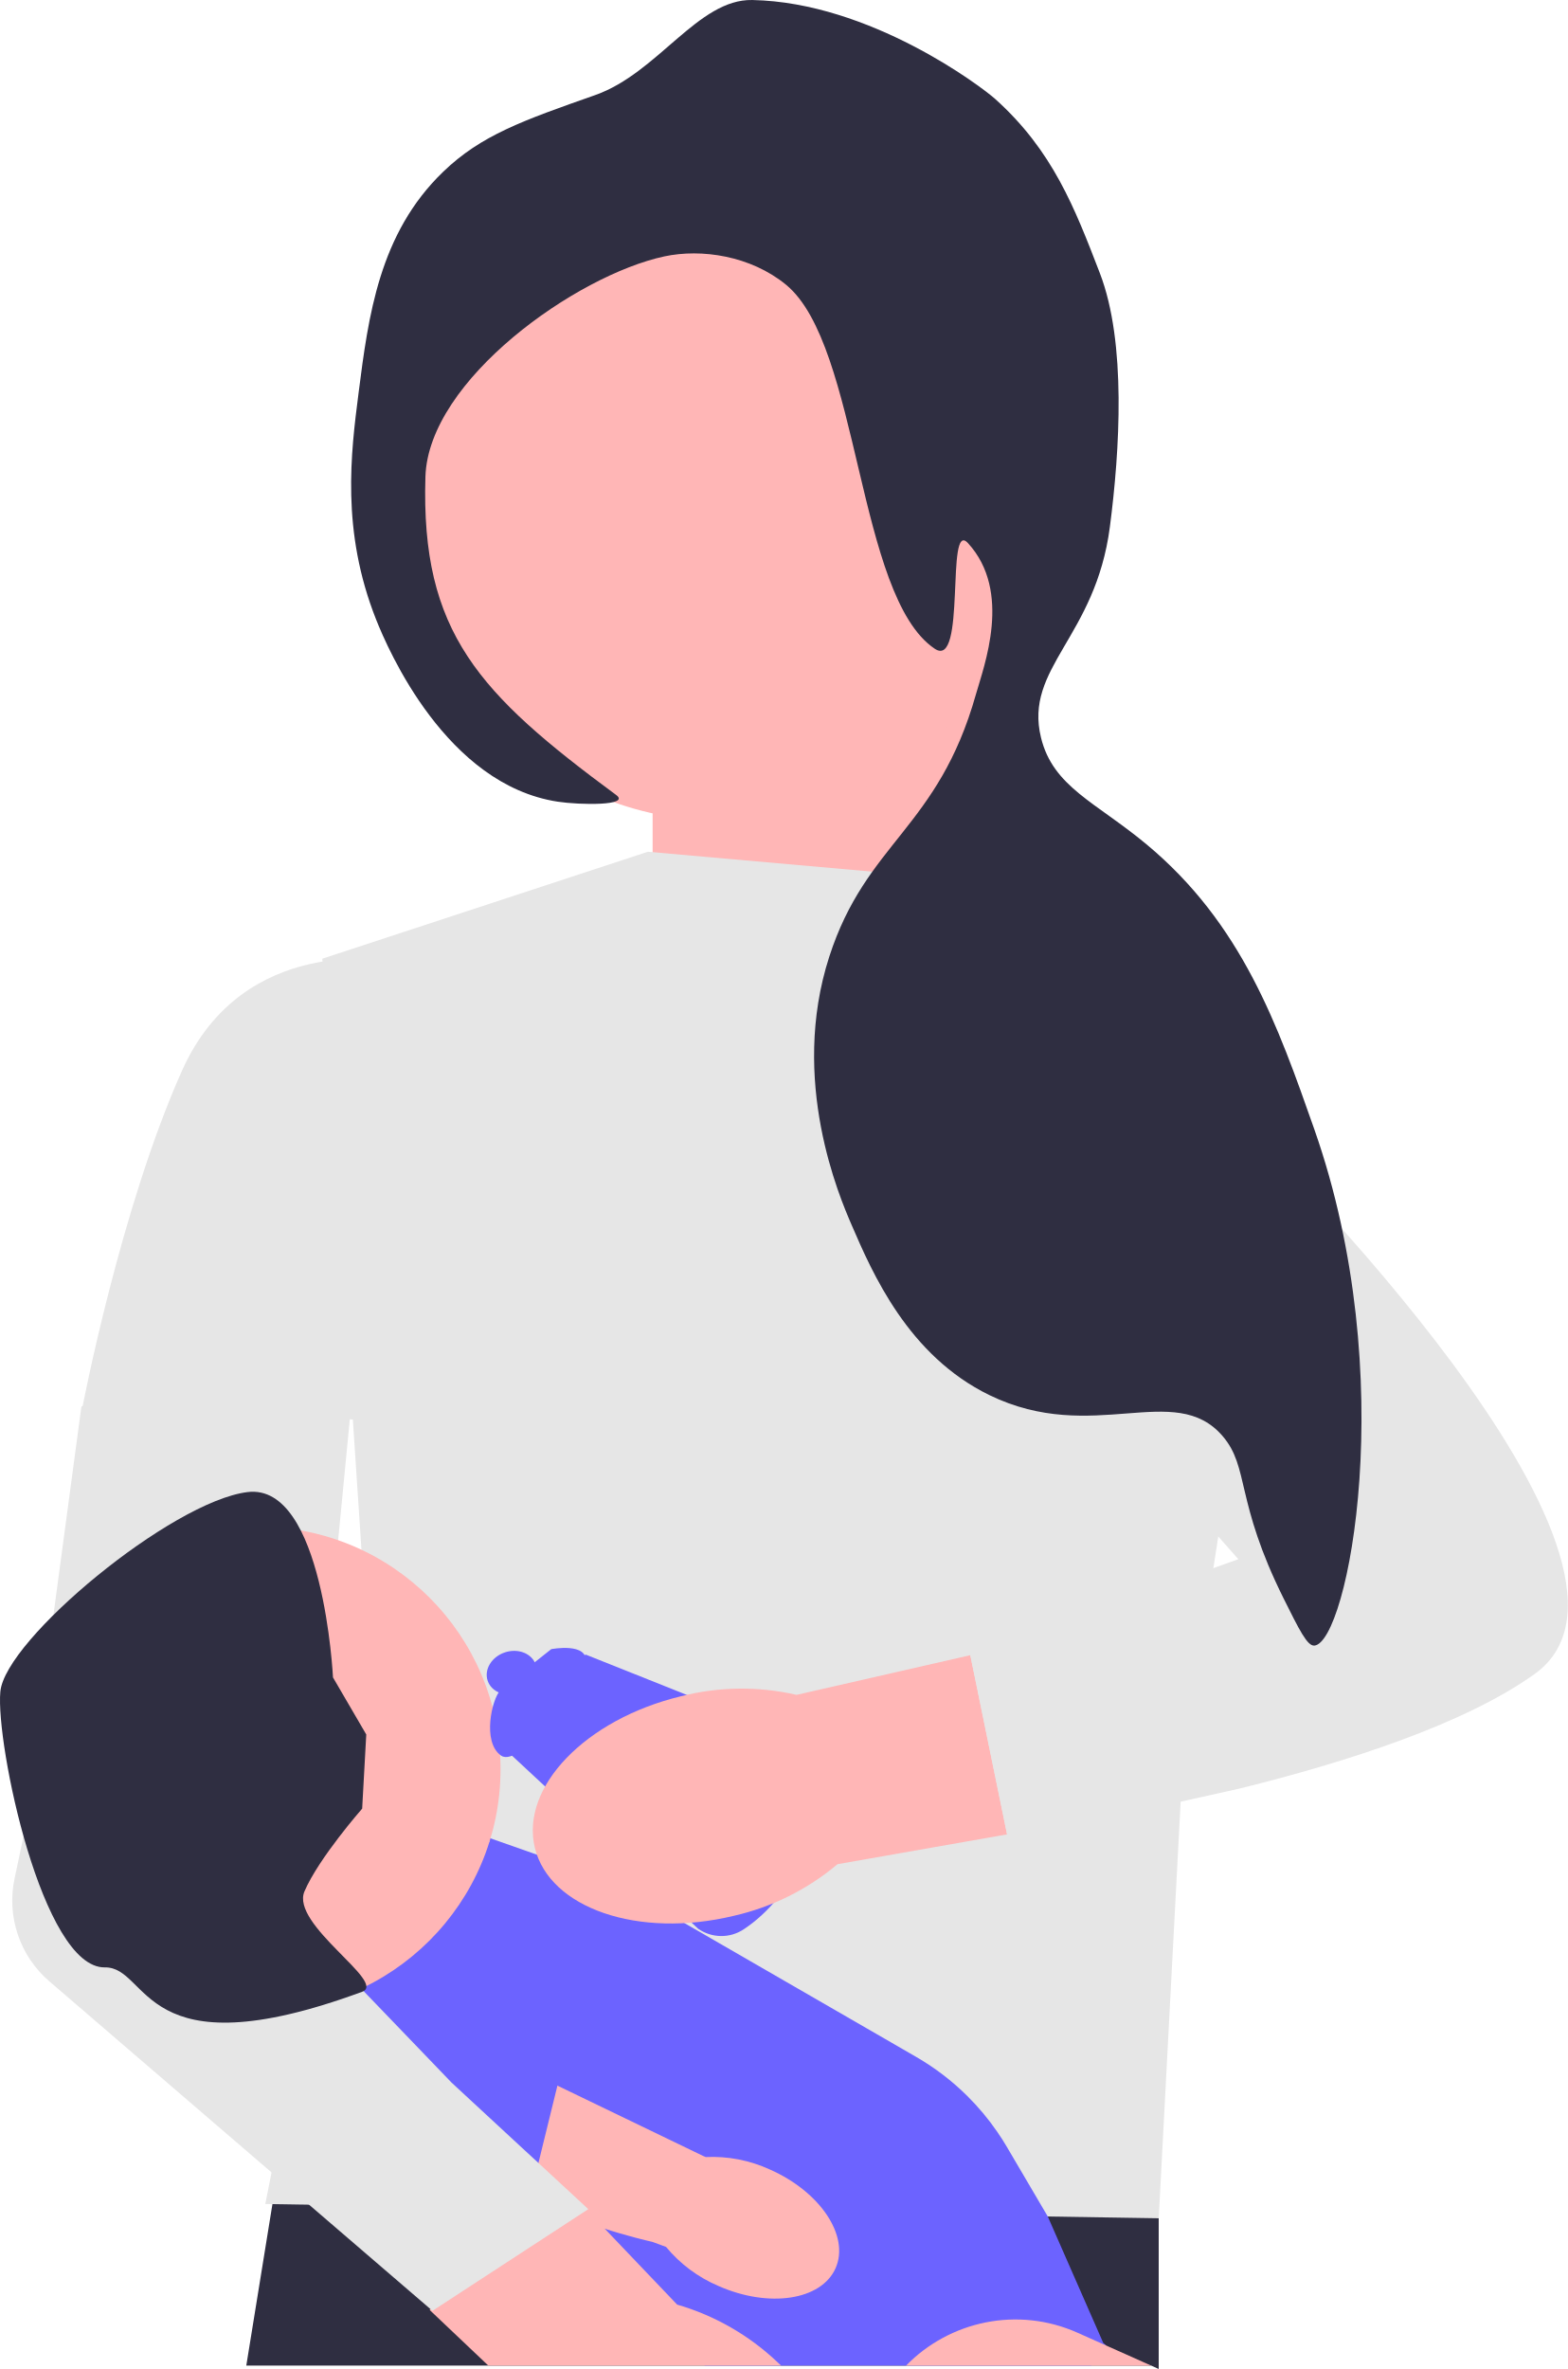
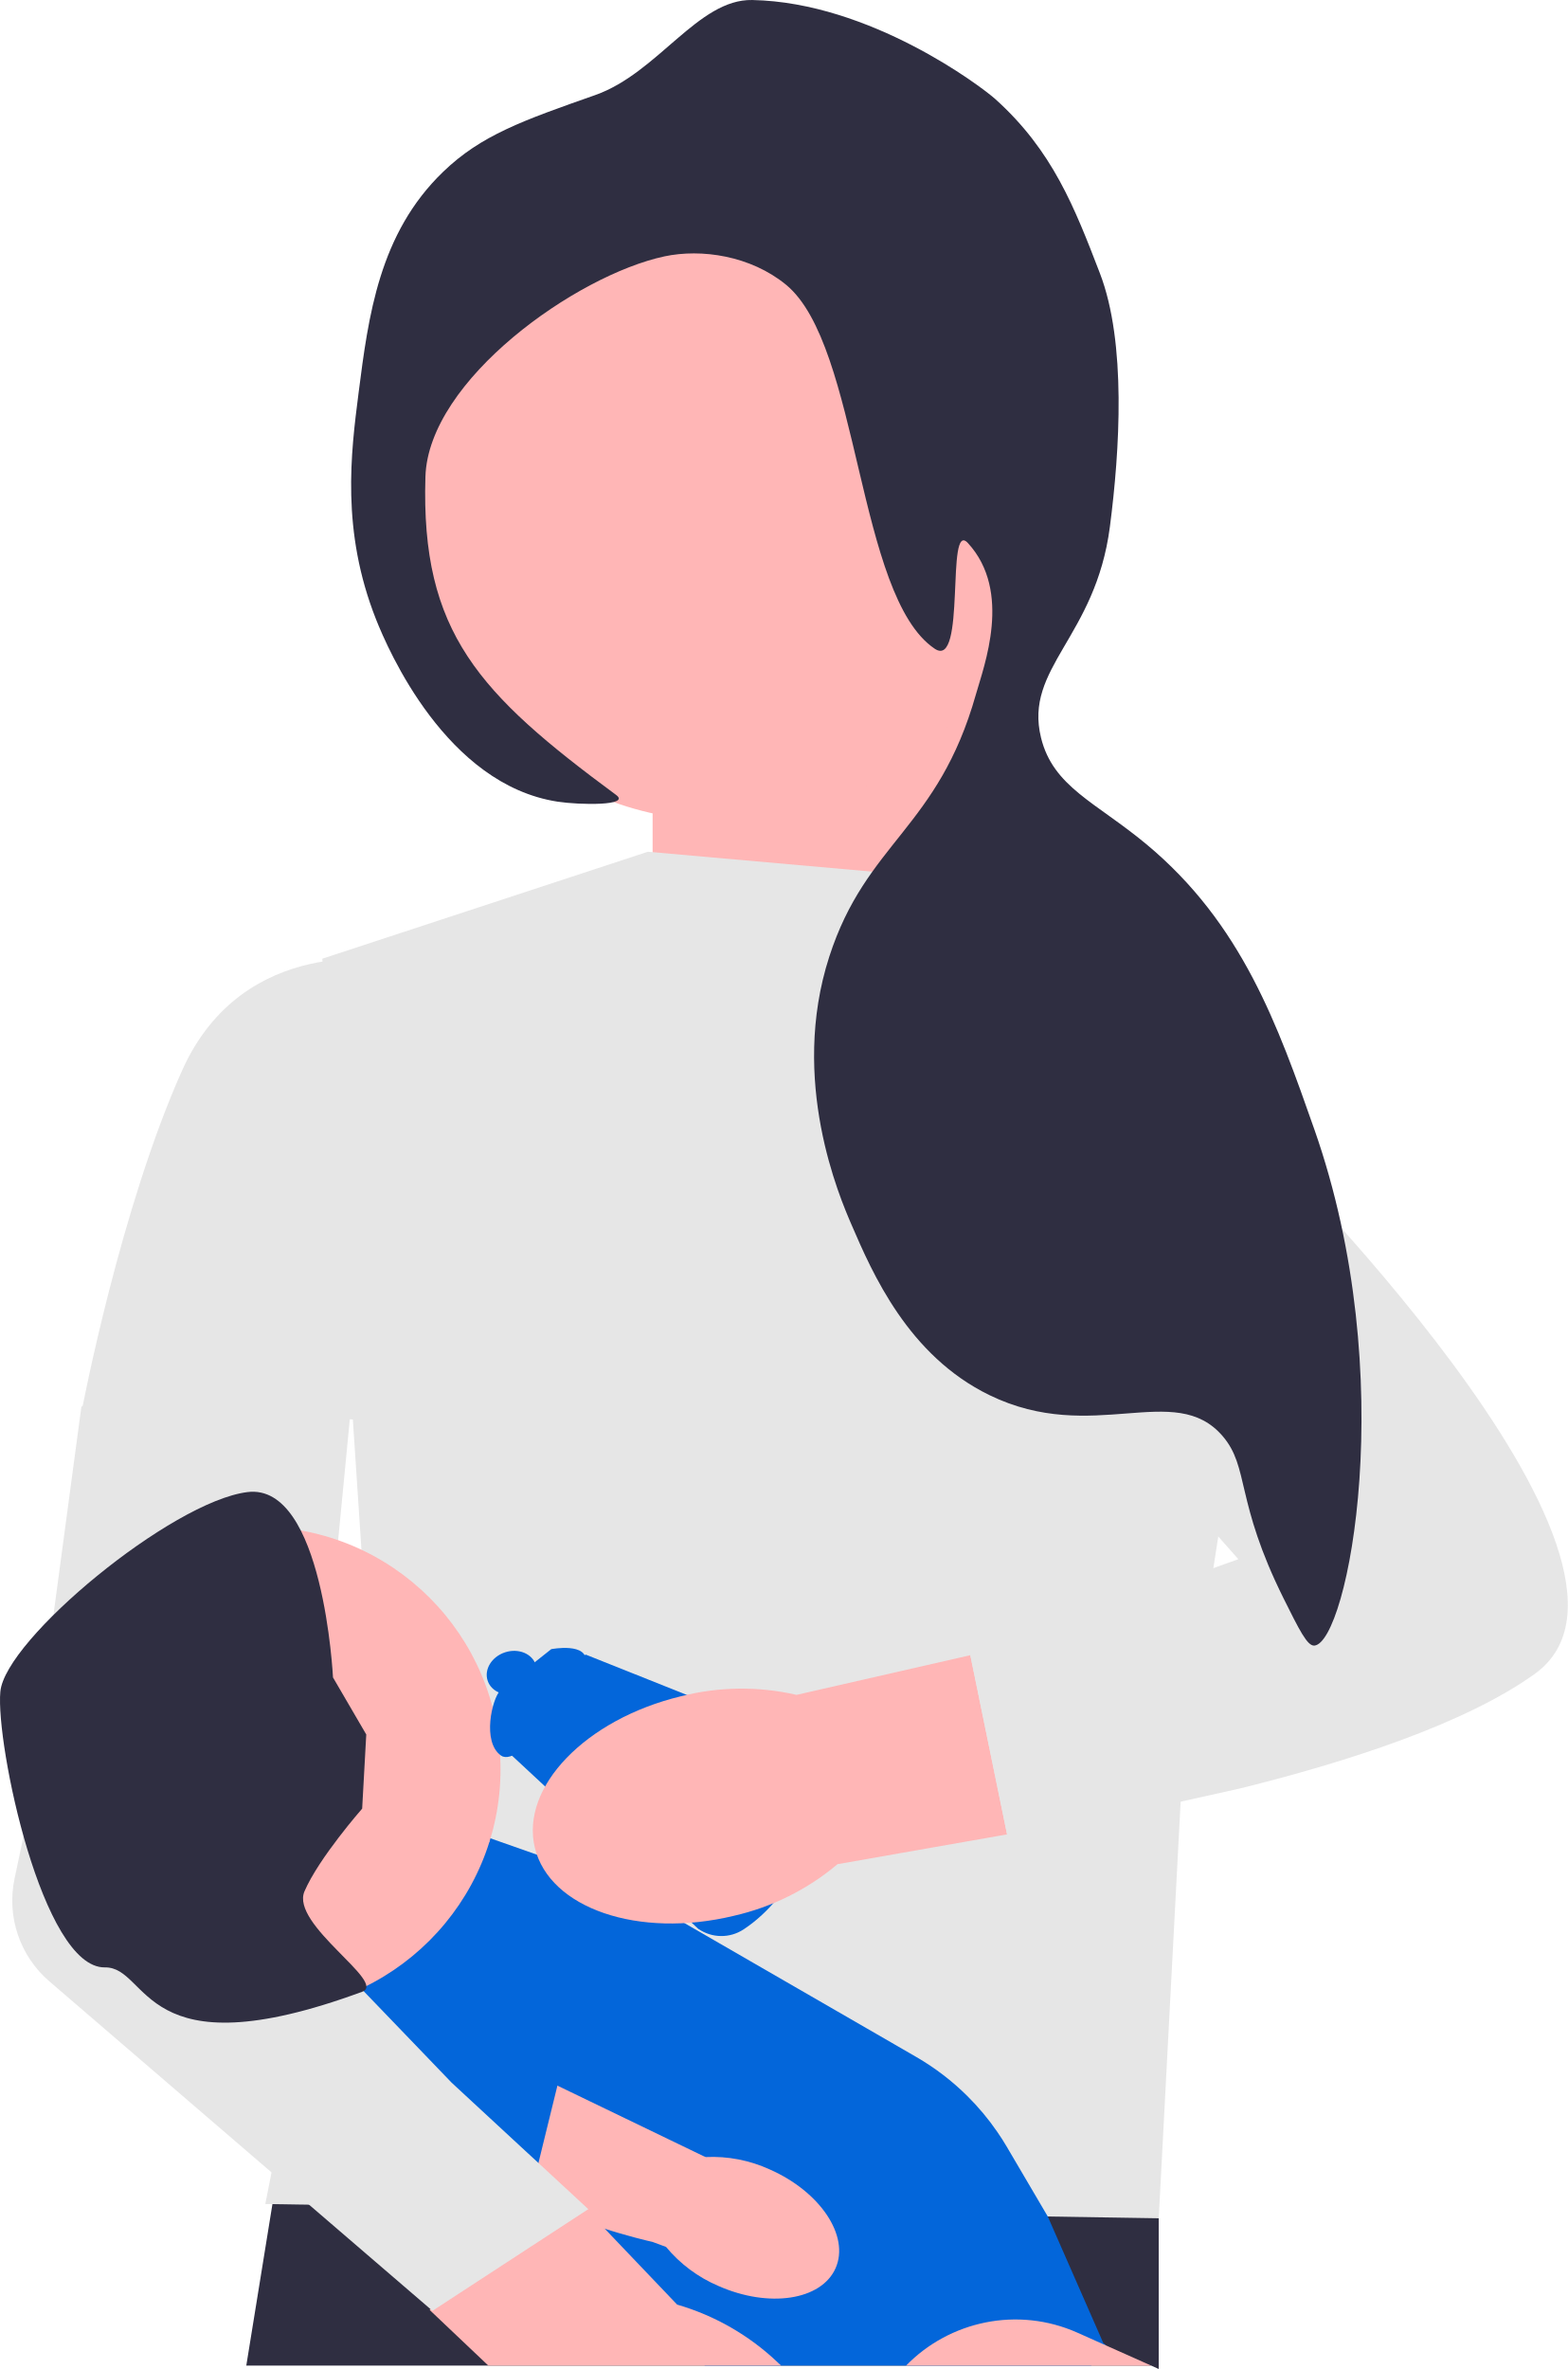
<svg xmlns="http://www.w3.org/2000/svg" width="401.999" height="607.32" viewBox="0 0 401.999 607.32">
  <polygon points="263.596 237.852 256.285 161.086 167.333 170.834 167.333 236.634 263.596 237.852" fill="#ffb6b6" />
  <polygon points="297.101 550.4 297.101 607.32 295.181 606.45 63.151 606.45 69.851 565.06 70.981 558.08 71.871 552.61 114.131 552.2 114.171 552.19 131.041 552.03 135.331 551.99 138.681 551.95 189.341 551.46 258.401 550.78 297.101 550.4" fill="#2f2e41" />
  <polygon points="166.115 218.356 262.378 226.886 328.028 293.206 303.198 452.921 297.106 568.68 68.024 565.025 94.832 429.769 82.646 245.773 166.115 218.356" fill="#e6e6e6" />
-   <path d="M283.631,601.3l-3.85,5.15h-99.06c-9.04-8.97-23.78-21.19-39.72-33.68-2.16-1.71-4.35-3.41-6.55-5.11-.69-.54-1.38-1.07-2.07-1.6l-.01-.01c-3.61-2.79-7.24-5.57-10.84-8.3-2.47-1.88-4.93-3.74-7.36-5.56-.01-.01-.02-.02-.04-.03-.78-.59-1.57-1.18-2.35-1.76-14.32-10.74-27.36-20.21-35.66-26.22h-.01c-2.43-1.75-4.46-3.2-5.98-4.3-2.14-1.54-3.33-2.38-3.33-2.38l2.45-1.91c.02,.01,.02,0,.02,0l10-7.73,.1-.08,6.48-5.01,39.67-30.69-1.65-1.47,32.89,11.58,36.25,20.93,31.88,18.4,10,5.78c4.82,2.78,9.23,6.16,13.14,10.04,2.82,2.8,5.39,5.86,7.64,9.14,.89,1.27,1.72,2.58,2.51,3.92l.22,.38,10.26,17.45,14.21,32.38,.76,.69Z" fill="#6c63ff" />
+   <path d="M283.631,601.3l-3.85,5.15h-99.06c-9.04-8.97-23.78-21.19-39.72-33.68-2.16-1.71-4.35-3.41-6.55-5.11-.69-.54-1.38-1.07-2.07-1.6l-.01-.01c-3.61-2.79-7.24-5.57-10.84-8.3-2.47-1.88-4.93-3.74-7.36-5.56-.01-.01-.02-.02-.04-.03-.78-.59-1.57-1.18-2.35-1.76-14.32-10.74-27.36-20.21-35.66-26.22h-.01c-2.43-1.75-4.46-3.2-5.98-4.3-2.14-1.54-3.33-2.38-3.33-2.38l2.45-1.91c.02,.01,.02,0,.02,0l10-7.73,.1-.08,6.48-5.01,39.67-30.69-1.65-1.47,32.89,11.58,36.25,20.93,31.88,18.4,10,5.78c4.82,2.78,9.23,6.16,13.14,10.04,2.82,2.8,5.39,5.86,7.64,9.14,.89,1.27,1.72,2.58,2.51,3.92l.22,.38,10.26,17.45,14.21,32.38,.76,.69Z" fill="#0366da" />
  <path d="M232.317,606.454h62.863l-11.552-5.154-7.311-3.266c-15.451-6.897-32.912-2.961-44.001,8.42l0,0Z" fill="#ffb6b6" />
  <circle cx="185.002" cy="128.795" r="81.641" fill="#ffb6b6" />
  <path d="M100.315,246.382s-37.774-7.311-53.615,28.026c-15.841,35.337-25.589,86.515-25.589,86.515l85.296,3.656-6.093-118.196v0Z" fill="#e6e6e6" />
  <path d="M200.291,606.45H125.211l-15.05-14.27-.04,.03,.25-.25,24.08-24.3,1.53-1.55,7-7.05,.18-.19,2.89,3.03,4.23,4.44,.22,.23,23.12,24.24c9.65,2.8,18.48,7.88,25.76,14.79,.31,.28,.61,.57,.91,.85h0Z" fill="#ffb6b6" />
  <path d="M118.097,548.435l14.803,13.629c13.868,7.878,31.887,12.11,34.419,12.68l3.453,1.272c3.611,4.362,8.215,7.795,13.426,10.013,12.957,5.726,26.414,3.683,30.057-4.564h0c3.643-8.246-3.908-19.571-16.87-25.297-5.146-2.359-10.783-3.45-16.438-3.184l-.654-.279-40.126-19.36" fill="#ffb6b6" />
-   <path d="M140.526,483.993c2.437,0-38.993,45.085-38.993,45.085l35.908,27.935,12.833-52.305-9.748-20.715v-0Z" fill="#6c63ff" />
+   <path d="M140.526,483.993c2.437,0-38.993,45.085-38.993,45.085l35.908,27.935,12.833-52.305-9.748-20.715v-0Z" fill="#0366da" />
  <path d="M150.847,566.341l-12.782-11.832-4.448-4.106-17.815-16.487-9.578-9.967-13.623-14.159-6.751-7.019-4.557-4.728-4.131-4.301,1.669-17.327,3.448-35.703,4.423-45.853,3.448-35.739,.414-4.289-14.695-21.221-55,27-14.651,109.224-2.486,11.771v0c-2.059,9.739,1.353,19.826,8.9,26.315l50.515,43.433,6.483,5.569,9.626,8.286,31.633,27.197,39.955-26.064-0-0Z" fill="#e6e6e6" />
  <circle cx="66.196" cy="453.53" r="62.145" fill="#ffb6b6" />
  <path d="M92.861,463.668l1.051-19.012-8.53-14.622s-2.437-49.959-21.933-47.522C43.952,384.949,1.304,420.286,.085,433.689c-1.219,13.404,10.786,70.92,26.807,70.674,11.559-.177,8.979,27.246,65.979,6.246,6.468-2.383-18.457-17.213-14.801-25.742s14.79-21.199,14.79-21.199c0,0,0,0,0,0Z" fill="#2f2e41" />
  <g>
    <path d="M156.583,281.546s69.479-68.636,96.957-56.361c27.478,12.275,74.266,70.352,74.266,70.352l-67.474,54.64-103.749-68.63Z" fill="#e6e6e6" />
    <g>
      <g>
-         <path d="M141.345,422.778s9.644-1.872,8.843,3.518-16.723,27.265-21.713,23.768c-4.99-3.496-2.229-14.655-.292-16.571,1.937-1.916,13.162-10.715,13.162-10.715h-0Z" fill="#6c63ff" />
-         <path d="M150.208,424.184c-8.507,3.258-18.766,20.488-20.377,24.551l49.197,45.736c3.537,2.43,8.12,2.478,11.674,.123,13.536-8.967,19.387-26.489,21.67-36.137,1.09-4.608-1.096-9.378-5.315-11.602,0,0-56.849-22.672-56.849-22.672h-0Z" fill="#6c63ff" />
+         <path d="M141.345,422.778s9.644-1.872,8.843,3.518-16.723,27.265-21.713,23.768c-4.99-3.496-2.229-14.655-.292-16.571,1.937-1.916,13.162-10.715,13.162-10.715h-0Z" fill="#0366da" />
+         <path d="M150.208,424.184c-8.507,3.258-18.766,20.488-20.377,24.551l49.197,45.736c3.537,2.43,8.12,2.478,11.674,.123,13.536-8.967,19.387-26.489,21.67-36.137,1.09-4.608-1.096-9.378-5.315-11.602,0,0-56.849-22.672-56.849-22.672h-0Z" fill="#0366da" />
      </g>
-       <ellipse cx="131.208" cy="428.82" rx="6.5" ry="5.5" transform="translate(-126.8087 62.03738) rotate(-18.11206)" fill="#6c63ff" />
+       <ellipse cx="131.208" cy="428.82" rx="6.5" ry="5.5" transform="translate(-126.8087 62.03738) rotate(-18.11206)" fill="#0366da" />
    </g>
    <path d="M248.79,424.328l-44.535,10.171c-9.784-2.25-19.966-2.124-29.692,.367-24.429,5.901-41.181,23.28-37.427,38.821,3.754,15.541,26.593,23.357,51.013,17.454,9.794-2.225,18.912-6.763,26.592-13.235l43.478-7.642-9.433-45.977,.004,.041,0-0Z" fill="#ffb6b6" />
    <path d="M321.598,291.144l-59.245,46.26,55.172,62.312-68.74,24.571,9.433,45.977c6.032-.901,17.909-2.793,32.468-5.707l27.183-6.049c27.674-6.836,57.754-16.567,75.608-29.35,39.643-28.383-71.879-138.016-71.879-138.016l0,0Z" fill="#e6e6e6" />
  </g>
  <path d="M152.586,24.385C168.732,18.711,178.964-.277,192.89,.003c30.249,.61,58.779,22.216,62.313,25.395,14.715,13.234,20.337,27.83,26.813,44.644,6.858,17.805,5.089,45.585,2.567,65.008-3.688,28.401-22.086,36.084-17.655,54.084,3.101,12.599,13.997,16.482,26.989,27.271,24.572,20.408,33.74,46.506,43.097,73.143,22.296,63.474,8.51,131.63-.004,132.316-1.799,.145-3.832-3.94-7.896-12.109-12.452-25.024-8.722-33.545-15.617-41.59-12.333-14.392-33.242,2.395-59.77-10.496-20.899-10.156-30.047-31.326-35.376-43.662-3.064-7.091-15.985-36.994-5.719-68.755,9.509-29.418,27.864-32.79,37.599-67.24,2.052-7.263,9.379-26.334-2.043-38.787-5.789-6.311-.315,32.607-8.53,27.079-19.976-13.444-19.168-77.756-38.112-93.308-9.065-7.442-21.706-9.297-31.201-7.266-22.54,4.822-60.501,31.644-61.264,56.486-1.229,39.981,13.767,55.643,48.906,81.585,3.797,2.803-9.376,2.577-14.986,1.719-28.569-4.37-43.495-38.953-46.572-46.716-9.017-22.745-6.464-42.653-4.491-58.051,2.523-19.682,5.239-40.865,21.692-56.716,9.741-9.384,20.375-13.121,38.958-19.653l0,0Z" fill="#2f2e41" />
</svg>
